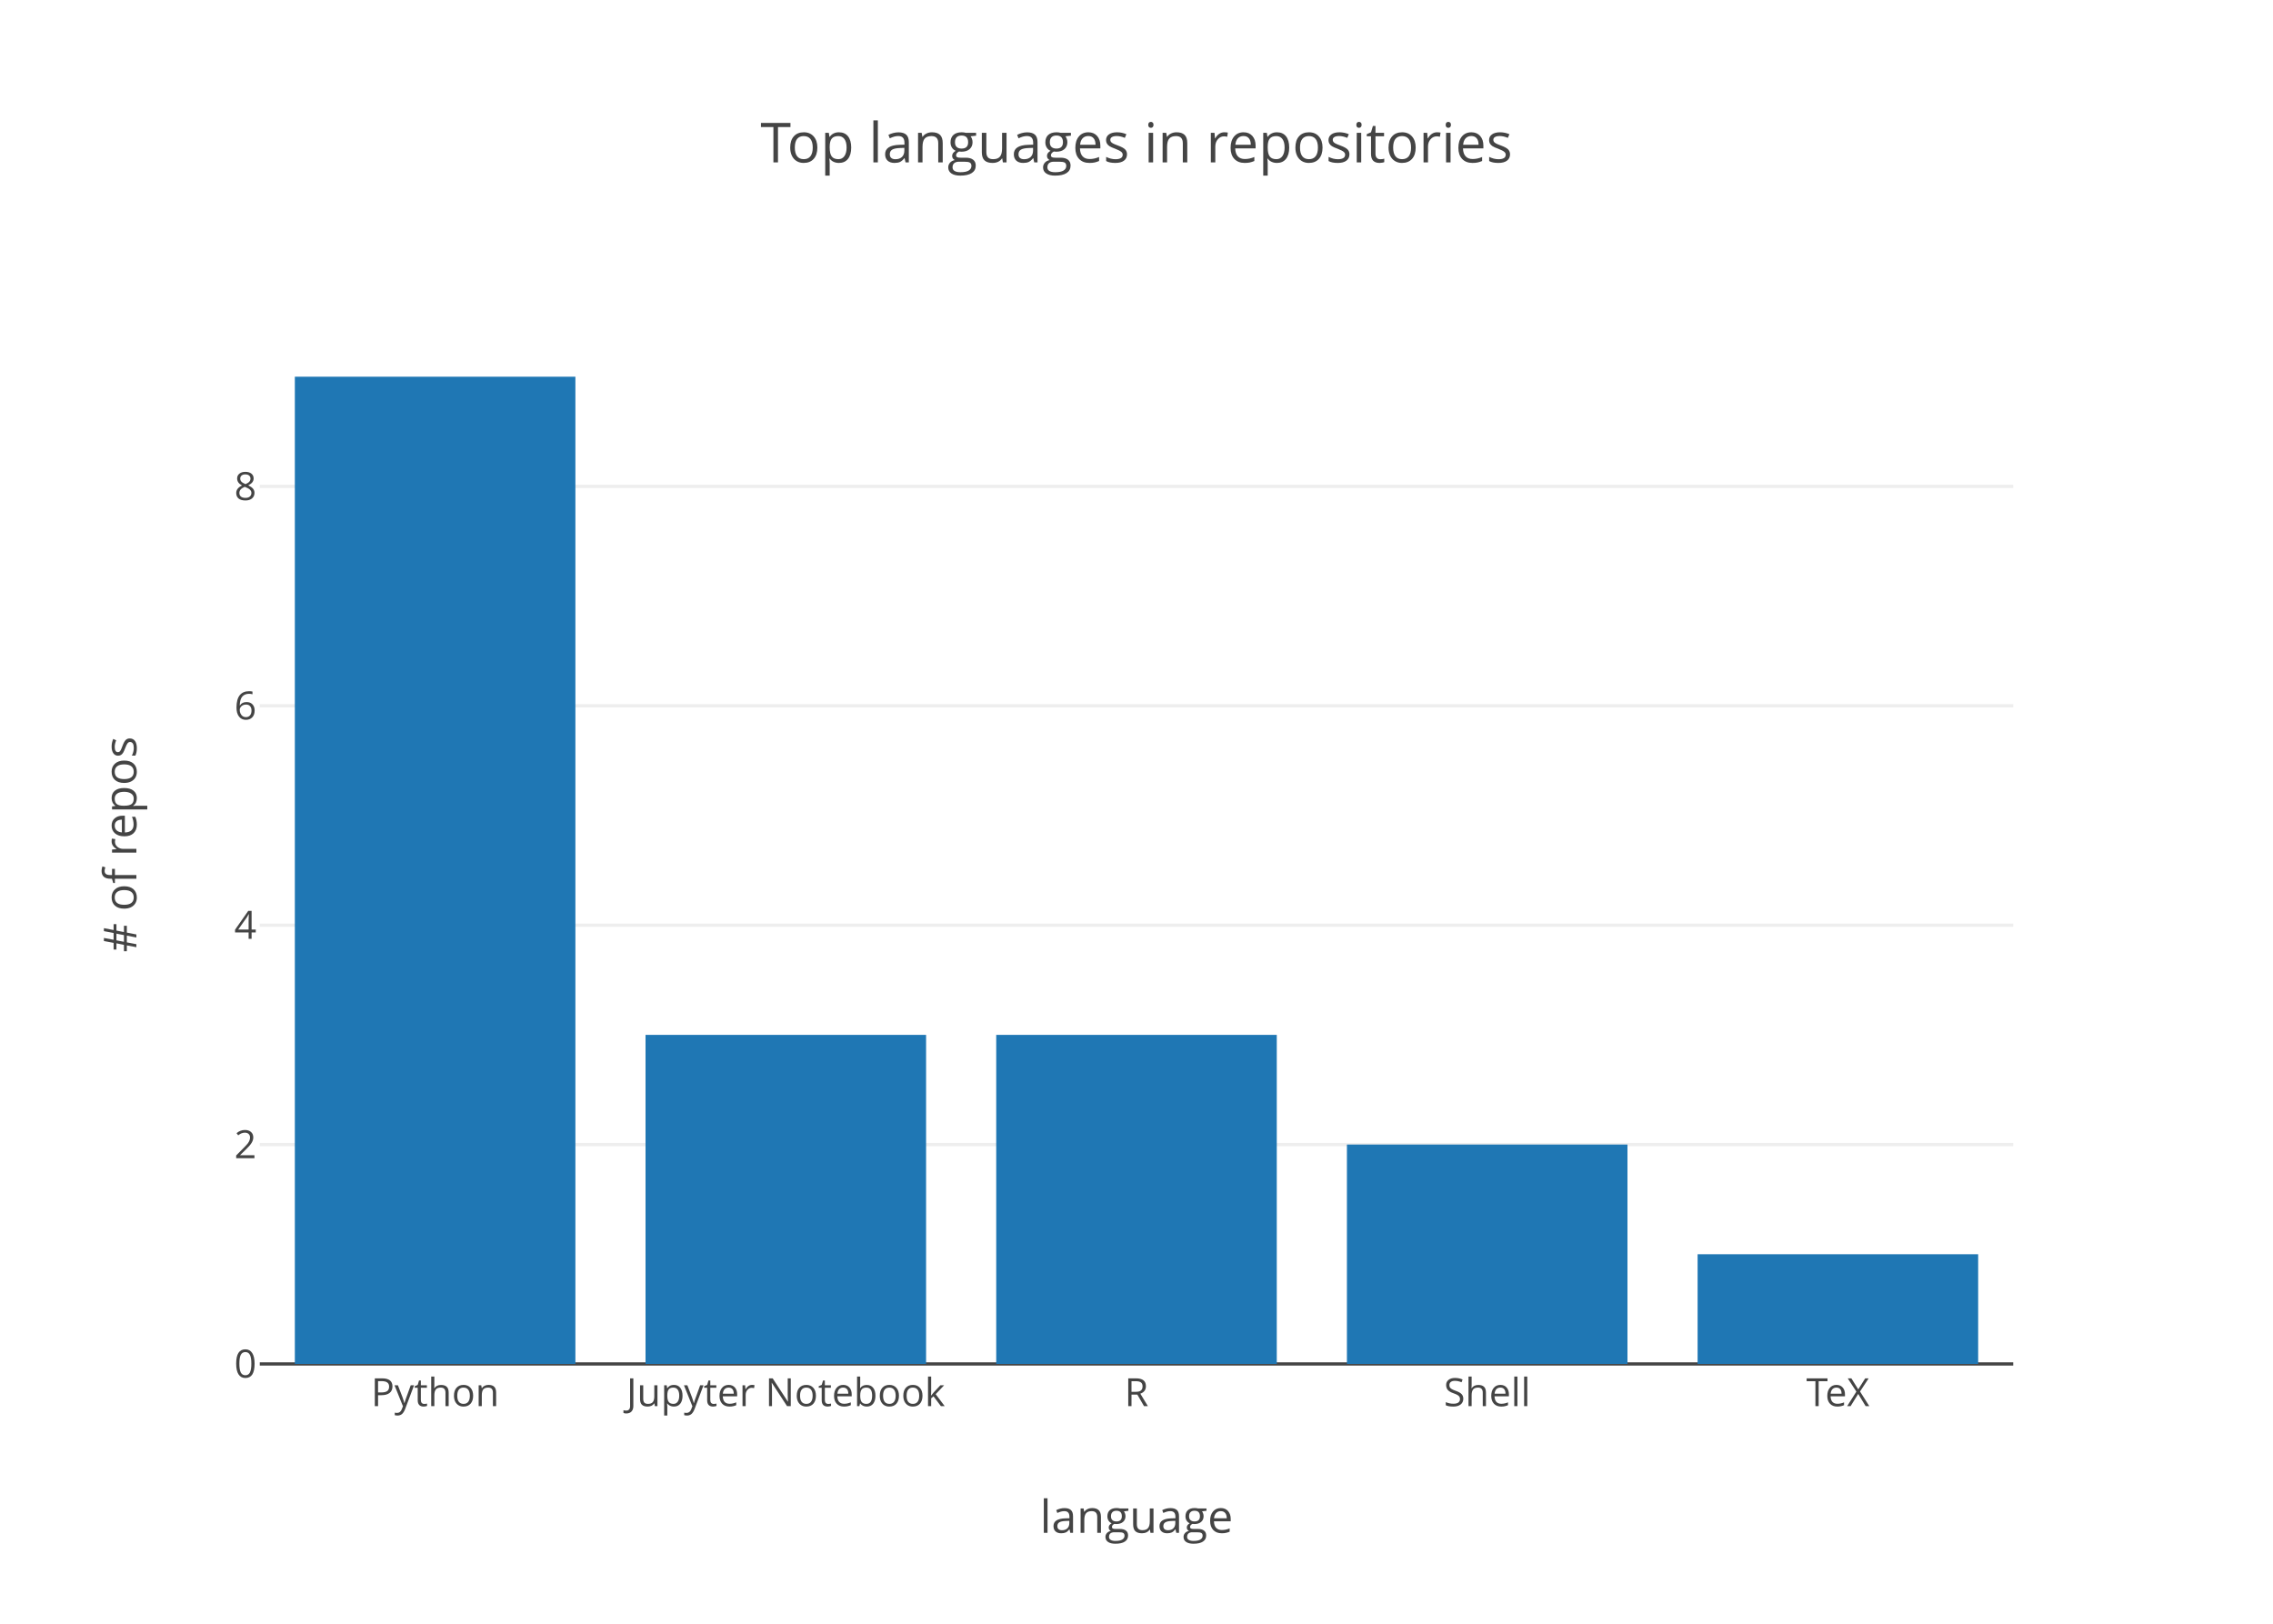
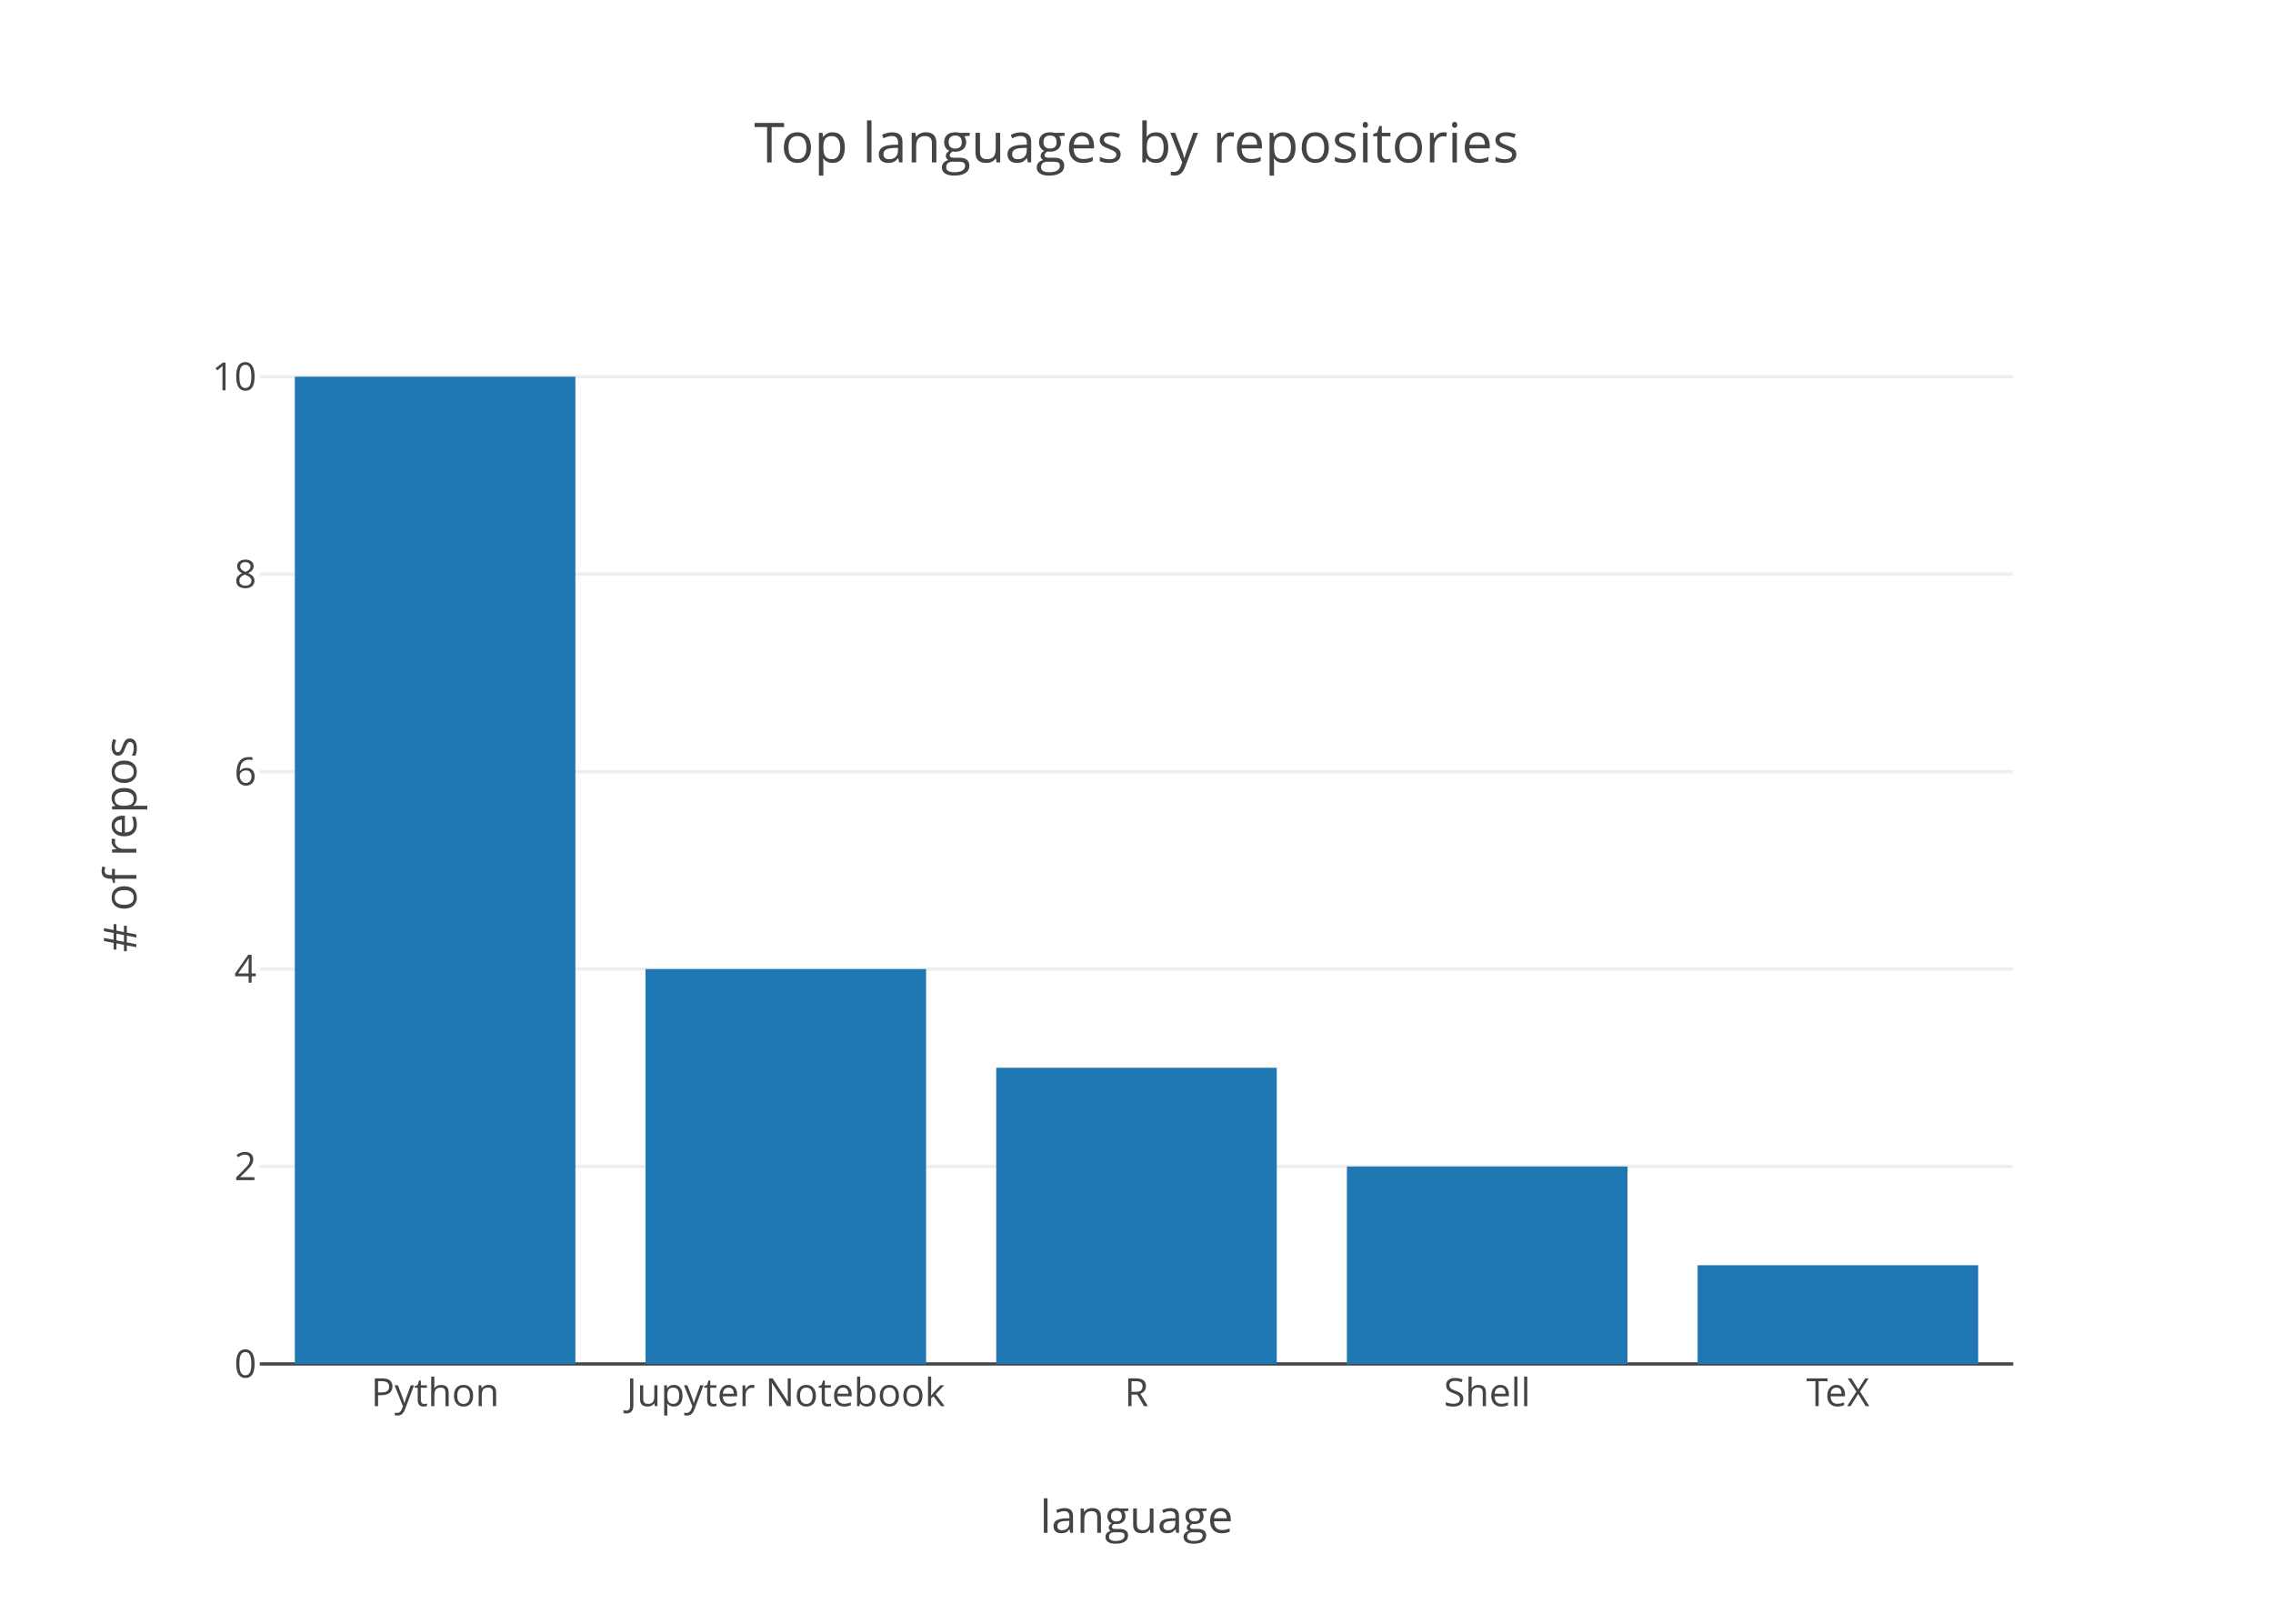
<svg xmlns="http://www.w3.org/2000/svg" class="main-svg" width="700" height="500" viewBox="0 0 700 500">
  <rect x="0" y="0" width="700" height="500" style="fill: rgb(255, 255, 255); fill-opacity: 1;" />
-   <defs id="defs-02c021">
+   <defs id="defs-eb2aa3">
    <g class="clips">
-       <clipPath id="clip02c021xyplot" class="plotclip">
+       <clipPath id="clipeb2aa3xyplot" class="plotclip">
        <rect width="540" height="320" />
      </clipPath>
-       <clipPath class="axesclip" id="clip02c021x">
+       <clipPath class="axesclip" id="clipeb2aa3x">
        <rect x="80" y="0" width="540" height="500" />
      </clipPath>
-       <clipPath class="axesclip" id="clip02c021y">
+       <clipPath class="axesclip" id="clipeb2aa3y">
        <rect x="0" y="100" width="700" height="320" />
      </clipPath>
-       <clipPath class="axesclip" id="clip02c021xy">
+       <clipPath class="axesclip" id="clipeb2aa3xy">
        <rect x="80" y="100" width="540" height="320" />
      </clipPath>
    </g>
    <g class="gradients" />
  </defs>
  <g class="bglayer" />
  <g class="layer-below">
    <g class="imagelayer" />
    <g class="shapelayer" />
  </g>
  <g class="cartesianlayer">
    <g class="subplot xy">
      <g class="layer-subplot">
        <g class="shapelayer" />
        <g class="imagelayer" />
      </g>
      <g class="gridlayer">
        <g class="x" />
        <g class="y">
-           <path class="ygrid crisp" transform="translate(0,352.44)" d="M80,0h540" style="stroke: rgb(238, 238, 238); stroke-opacity: 1; stroke-width: 1px;" />
-           <path class="ygrid crisp" transform="translate(0,284.89)" d="M80,0h540" style="stroke: rgb(238, 238, 238); stroke-opacity: 1; stroke-width: 1px;" />
-           <path class="ygrid crisp" transform="translate(0,217.33)" d="M80,0h540" style="stroke: rgb(238, 238, 238); stroke-opacity: 1; stroke-width: 1px;" />
-           <path class="ygrid crisp" transform="translate(0,149.78)" d="M80,0h540" style="stroke: rgb(238, 238, 238); stroke-opacity: 1; stroke-width: 1px;" />
+           <path class="ygrid crisp" transform="translate(0,359.2)" d="M80,0h540" style="stroke: rgb(238, 238, 238); stroke-opacity: 1; stroke-width: 1px;" />
+           <path class="ygrid crisp" transform="translate(0,298.4)" d="M80,0h540" style="stroke: rgb(238, 238, 238); stroke-opacity: 1; stroke-width: 1px;" />
+           <path class="ygrid crisp" transform="translate(0,237.6)" d="M80,0h540" style="stroke: rgb(238, 238, 238); stroke-opacity: 1; stroke-width: 1px;" />
+           <path class="ygrid crisp" transform="translate(0,176.8)" d="M80,0h540" style="stroke: rgb(238, 238, 238); stroke-opacity: 1; stroke-width: 1px;" />
+           <path class="ygrid crisp" transform="translate(0,116)" d="M80,0h540" style="stroke: rgb(238, 238, 238); stroke-opacity: 1; stroke-width: 1px;" />
        </g>
      </g>
      <g class="zerolinelayer">
        <path class="yzl zl crisp" transform="translate(0,420)" d="M80,0h540" style="stroke: rgb(68, 68, 68); stroke-opacity: 1; stroke-width: 1px;" />
      </g>
      <path class="xlines-below" />
      <path class="ylines-below" />
      <g class="overlines-below" />
      <g class="xaxislayer-below" />
      <g class="yaxislayer-below" />
      <g class="overaxes-below" />
-       <g class="plot" transform="translate(80, 100)" clip-path="url(#clip02c021xyplot)">
+       <g class="plot" transform="translate(80, 100)" clip-path="url(#clipeb2aa3xyplot)">
        <g class="barlayer mlayer">
          <g class="trace bars" style="opacity: 1;">
            <g class="points">
              <g class="point">
                <path d="M10.8,320V16H97.2V320Z" style="vector-effect: non-scaling-stroke; opacity: 1; stroke-width: 0px; fill: rgb(31, 119, 180); fill-opacity: 1;" />
              </g>
              <g class="point">
-                 <path d="M118.8,320V218.67H205.2V320Z" style="vector-effect: non-scaling-stroke; opacity: 1; stroke-width: 0px; fill: rgb(31, 119, 180); fill-opacity: 1;" />
+                 <path d="M118.8,320V198.4H205.2V320Z" style="vector-effect: non-scaling-stroke; opacity: 1; stroke-width: 0px; fill: rgb(31, 119, 180); fill-opacity: 1;" />
              </g>
              <g class="point">
-                 <path d="M226.8,320V218.67H313.2V320Z" style="vector-effect: non-scaling-stroke; opacity: 1; stroke-width: 0px; fill: rgb(31, 119, 180); fill-opacity: 1;" />
+                 <path d="M226.8,320V228.8H313.2V320Z" style="vector-effect: non-scaling-stroke; opacity: 1; stroke-width: 0px; fill: rgb(31, 119, 180); fill-opacity: 1;" />
              </g>
              <g class="point">
-                 <path d="M334.8,320V252.44H421.2V320Z" style="vector-effect: non-scaling-stroke; opacity: 1; stroke-width: 0px; fill: rgb(31, 119, 180); fill-opacity: 1;" />
+                 <path d="M334.8,320V259.2H421.2V320Z" style="vector-effect: non-scaling-stroke; opacity: 1; stroke-width: 0px; fill: rgb(31, 119, 180); fill-opacity: 1;" />
              </g>
              <g class="point">
-                 <path d="M442.8,320V286.22H529.2V320Z" style="vector-effect: non-scaling-stroke; opacity: 1; stroke-width: 0px; fill: rgb(31, 119, 180); fill-opacity: 1;" />
+                 <path d="M442.8,320V289.6H529.2V320Z" style="vector-effect: non-scaling-stroke; opacity: 1; stroke-width: 0px; fill: rgb(31, 119, 180); fill-opacity: 1;" />
              </g>
            </g>
          </g>
        </g>
      </g>
      <g class="overplot" />
      <path class="xlines-above crisp" d="M0,0" style="fill: none;" />
      <path class="ylines-above crisp" d="M0,0" style="fill: none;" />
      <g class="overlines-above" />
      <g class="xaxislayer-above">
        <g class="xtick">
          <text text-anchor="middle" x="0" y="433" transform="translate(134,0)" style="font-family: 'Open Sans', verdana, arial, sans-serif; font-size: 12px; fill: rgb(68, 68, 68); fill-opacity: 1; white-space: pre;">Python</text>
        </g>
        <g class="xtick">
          <text text-anchor="middle" x="0" y="433" transform="translate(242,0)" style="font-family: 'Open Sans', verdana, arial, sans-serif; font-size: 12px; fill: rgb(68, 68, 68); fill-opacity: 1; white-space: pre;">Jupyter Notebook</text>
        </g>
        <g class="xtick">
          <text text-anchor="middle" x="0" y="433" transform="translate(350,0)" style="font-family: 'Open Sans', verdana, arial, sans-serif; font-size: 12px; fill: rgb(68, 68, 68); fill-opacity: 1; white-space: pre;">R</text>
        </g>
        <g class="xtick">
          <text text-anchor="middle" x="0" y="433" transform="translate(458,0)" style="font-family: 'Open Sans', verdana, arial, sans-serif; font-size: 12px; fill: rgb(68, 68, 68); fill-opacity: 1; white-space: pre;">Shell</text>
        </g>
        <g class="xtick">
          <text text-anchor="middle" x="0" y="433" transform="translate(566,0)" style="font-family: 'Open Sans', verdana, arial, sans-serif; font-size: 12px; fill: rgb(68, 68, 68); fill-opacity: 1; white-space: pre;">TeX</text>
        </g>
      </g>
      <g class="yaxislayer-above">
        <g class="ytick">
          <text text-anchor="end" x="79" y="4.2" transform="translate(0,420)" style="font-family: 'Open Sans', verdana, arial, sans-serif; font-size: 12px; fill: rgb(68, 68, 68); fill-opacity: 1; white-space: pre;">0</text>
        </g>
        <g class="ytick">
-           <text text-anchor="end" x="79" y="4.2" transform="translate(0,352.44)" style="font-family: 'Open Sans', verdana, arial, sans-serif; font-size: 12px; fill: rgb(68, 68, 68); fill-opacity: 1; white-space: pre;">2</text>
+           <text text-anchor="end" x="79" y="4.2" transform="translate(0,359.2)" style="font-family: 'Open Sans', verdana, arial, sans-serif; font-size: 12px; fill: rgb(68, 68, 68); fill-opacity: 1; white-space: pre;">2</text>
        </g>
        <g class="ytick">
-           <text text-anchor="end" x="79" y="4.2" transform="translate(0,284.89)" style="font-family: 'Open Sans', verdana, arial, sans-serif; font-size: 12px; fill: rgb(68, 68, 68); fill-opacity: 1; white-space: pre;">4</text>
+           <text text-anchor="end" x="79" y="4.2" transform="translate(0,298.4)" style="font-family: 'Open Sans', verdana, arial, sans-serif; font-size: 12px; fill: rgb(68, 68, 68); fill-opacity: 1; white-space: pre;">4</text>
        </g>
        <g class="ytick">
-           <text text-anchor="end" x="79" y="4.2" transform="translate(0,217.33)" style="font-family: 'Open Sans', verdana, arial, sans-serif; font-size: 12px; fill: rgb(68, 68, 68); fill-opacity: 1; white-space: pre;">6</text>
+           <text text-anchor="end" x="79" y="4.2" transform="translate(0,237.6)" style="font-family: 'Open Sans', verdana, arial, sans-serif; font-size: 12px; fill: rgb(68, 68, 68); fill-opacity: 1; white-space: pre;">6</text>
        </g>
        <g class="ytick">
-           <text text-anchor="end" x="79" y="4.2" transform="translate(0,149.78)" style="font-family: 'Open Sans', verdana, arial, sans-serif; font-size: 12px; fill: rgb(68, 68, 68); fill-opacity: 1; white-space: pre;">8</text>
+           <text text-anchor="end" x="79" y="4.2" transform="translate(0,176.8)" style="font-family: 'Open Sans', verdana, arial, sans-serif; font-size: 12px; fill: rgb(68, 68, 68); fill-opacity: 1; white-space: pre;">8</text>
+         </g>
+         <g class="ytick">
+           <text text-anchor="end" x="79" y="4.2" transform="translate(0,116)" style="font-family: 'Open Sans', verdana, arial, sans-serif; font-size: 12px; fill: rgb(68, 68, 68); fill-opacity: 1; white-space: pre;">10</text>
        </g>
      </g>
      <g class="overaxes-above" />
    </g>
  </g>
  <g class="polarlayer" />
  <g class="ternarylayer" />
  <g class="geolayer" />
  <g class="pielayer" />
  <g class="glimages" />
-   <defs id="topdefs-02c021">
+   <defs id="topdefs-eb2aa3">
    <g class="clips" />
  </defs>
  <g class="layer-above">
    <g class="imagelayer" />
    <g class="shapelayer" />
  </g>
  <g class="infolayer">
    <g class="g-gtitle">
-       <text class="gtitle" x="350" y="50" text-anchor="middle" dy="0em" style="font-family: 'Open Sans', verdana, arial, sans-serif; font-size: 17px; fill: rgb(68, 68, 68); opacity: 1; font-weight: normal; white-space: pre;">Top languages in repositories</text>
+       <text class="gtitle" x="350" y="50" text-anchor="middle" dy="0em" style="font-family: 'Open Sans', verdana, arial, sans-serif; font-size: 17px; fill: rgb(68, 68, 68); opacity: 1; font-weight: normal; white-space: pre;">Top languages by repositories</text>
    </g>
    <g class="g-xtitle">
      <text class="xtitle" x="350" y="472" text-anchor="middle" style="font-family: 'Open Sans', verdana, arial, sans-serif; font-size: 14px; fill: rgb(68, 68, 68); opacity: 1; font-weight: normal; white-space: pre;">language</text>
    </g>
    <g class="g-ytitle">
      <text class="ytitle" transform="rotate(-90,42,260)" x="42" y="260" text-anchor="middle" style="font-family: 'Open Sans', verdana, arial, sans-serif; font-size: 14px; fill: rgb(68, 68, 68); opacity: 1; font-weight: normal; white-space: pre;"># of repos</text>
    </g>
  </g>
</svg>
